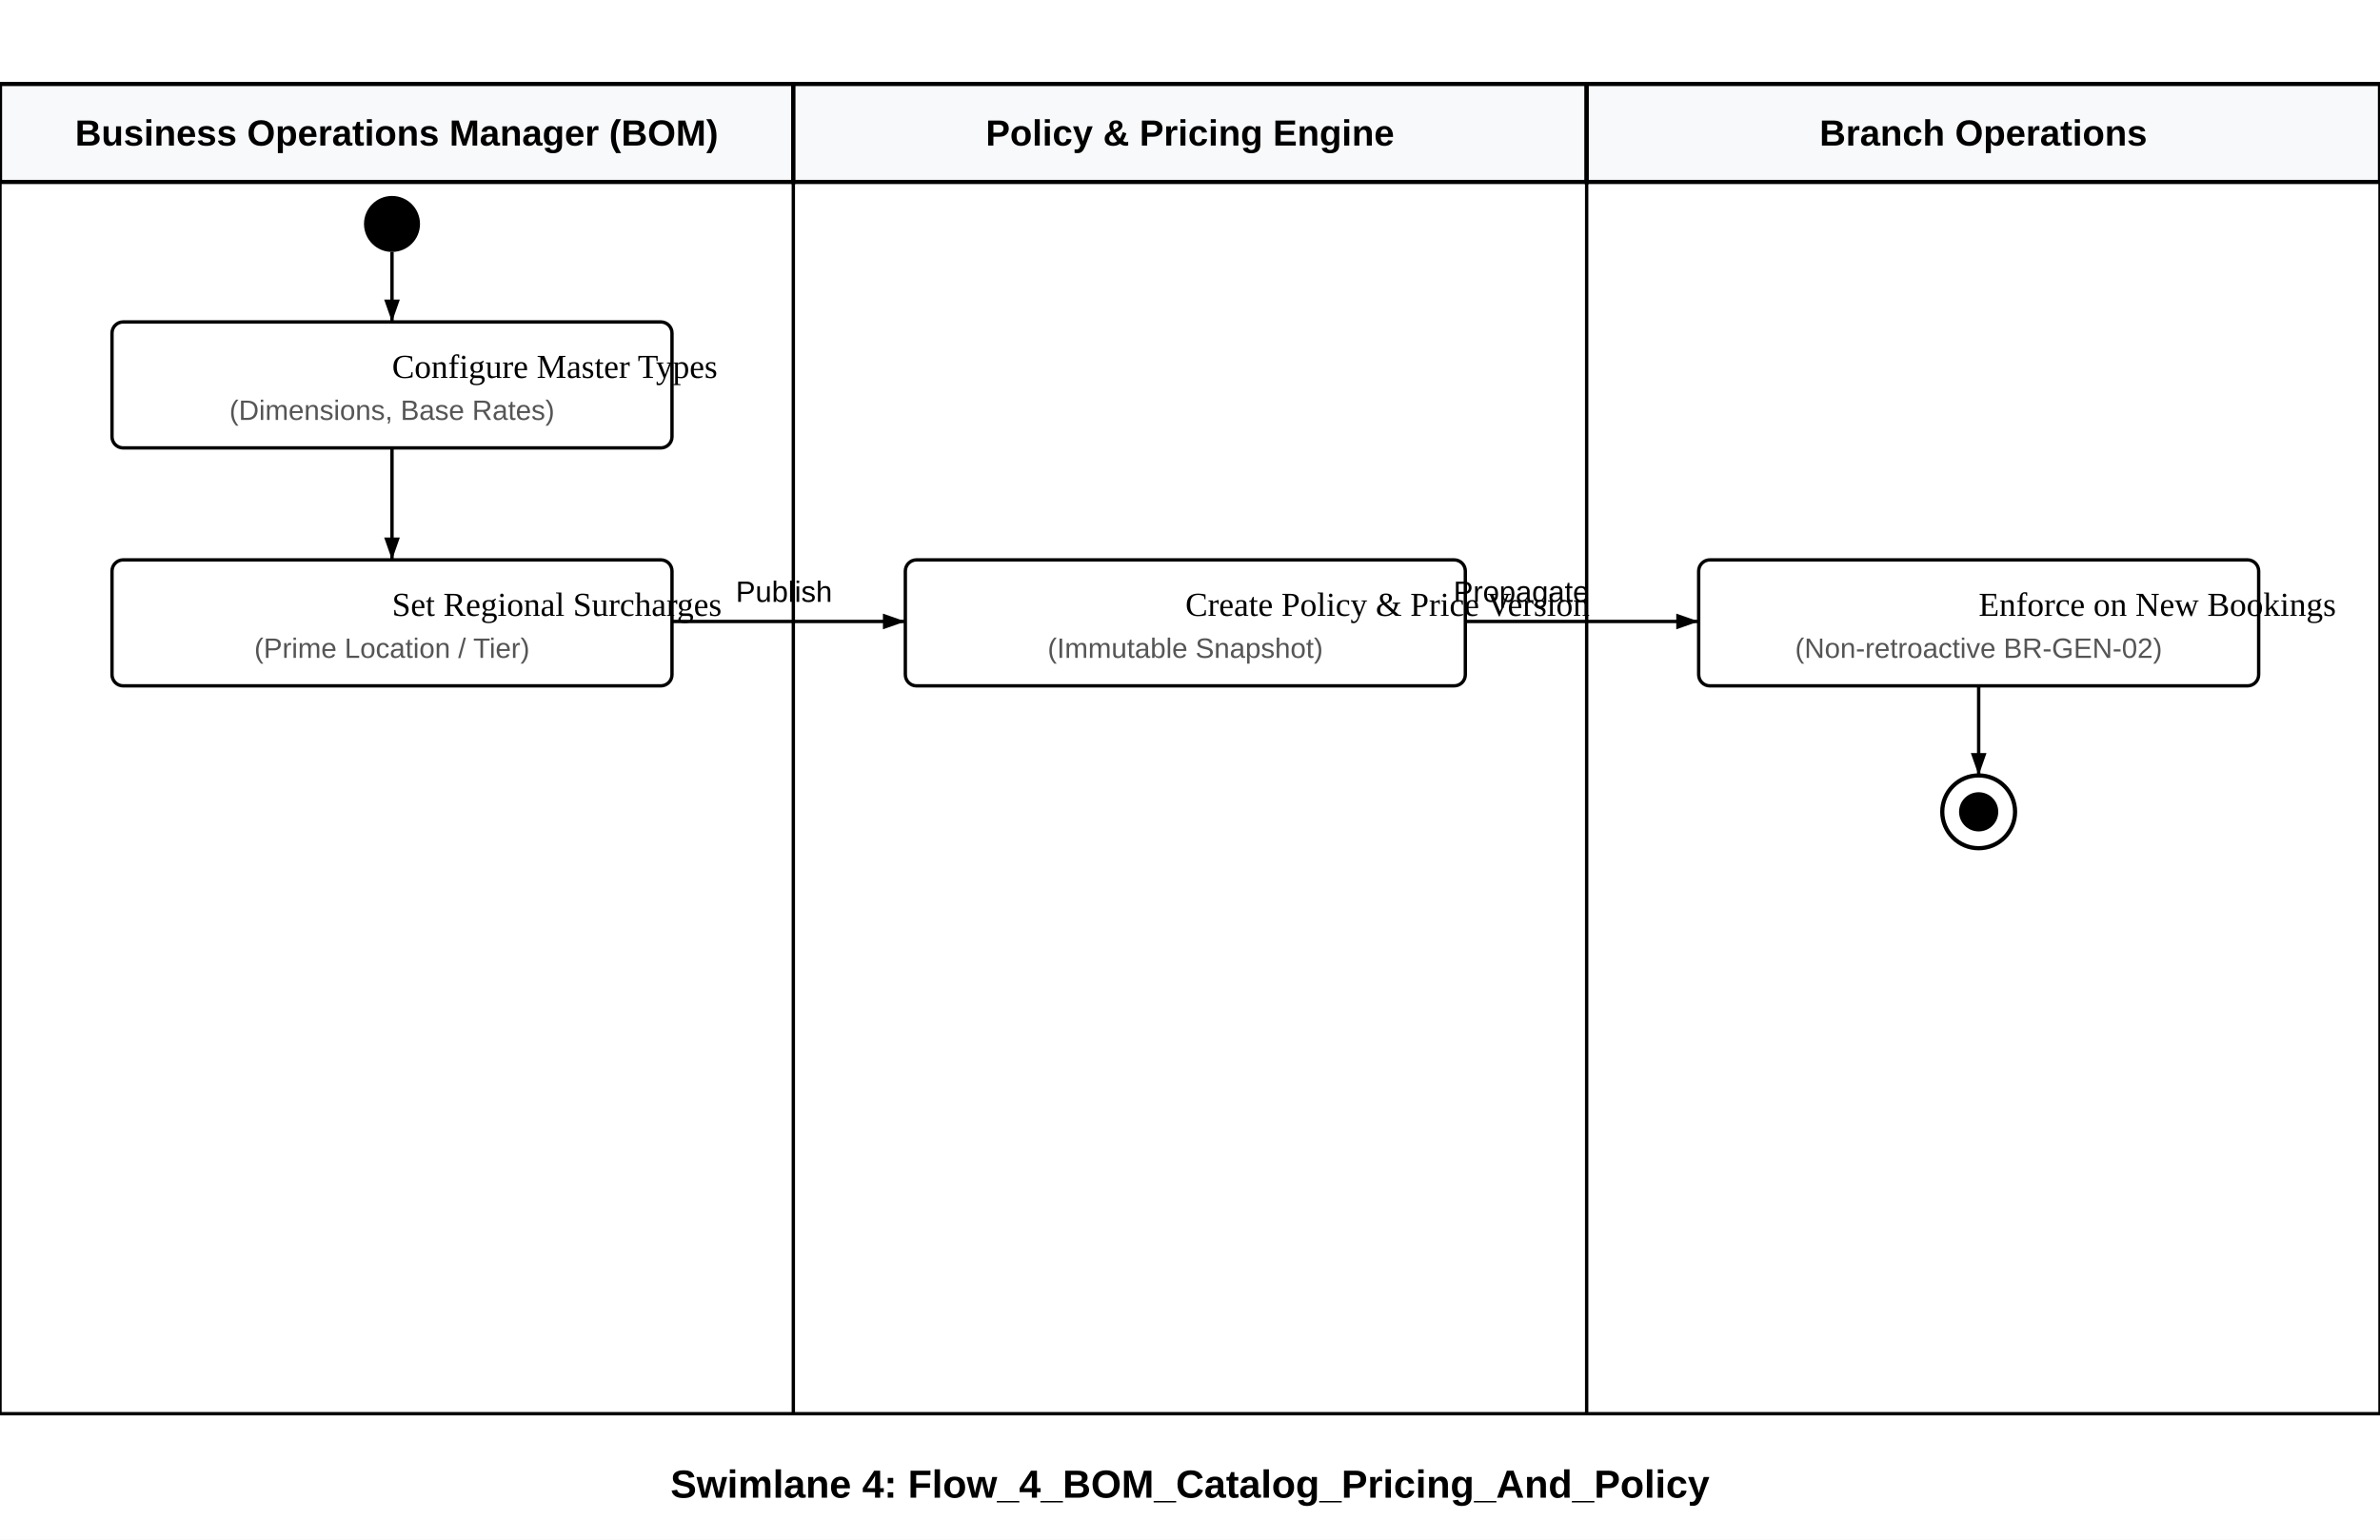
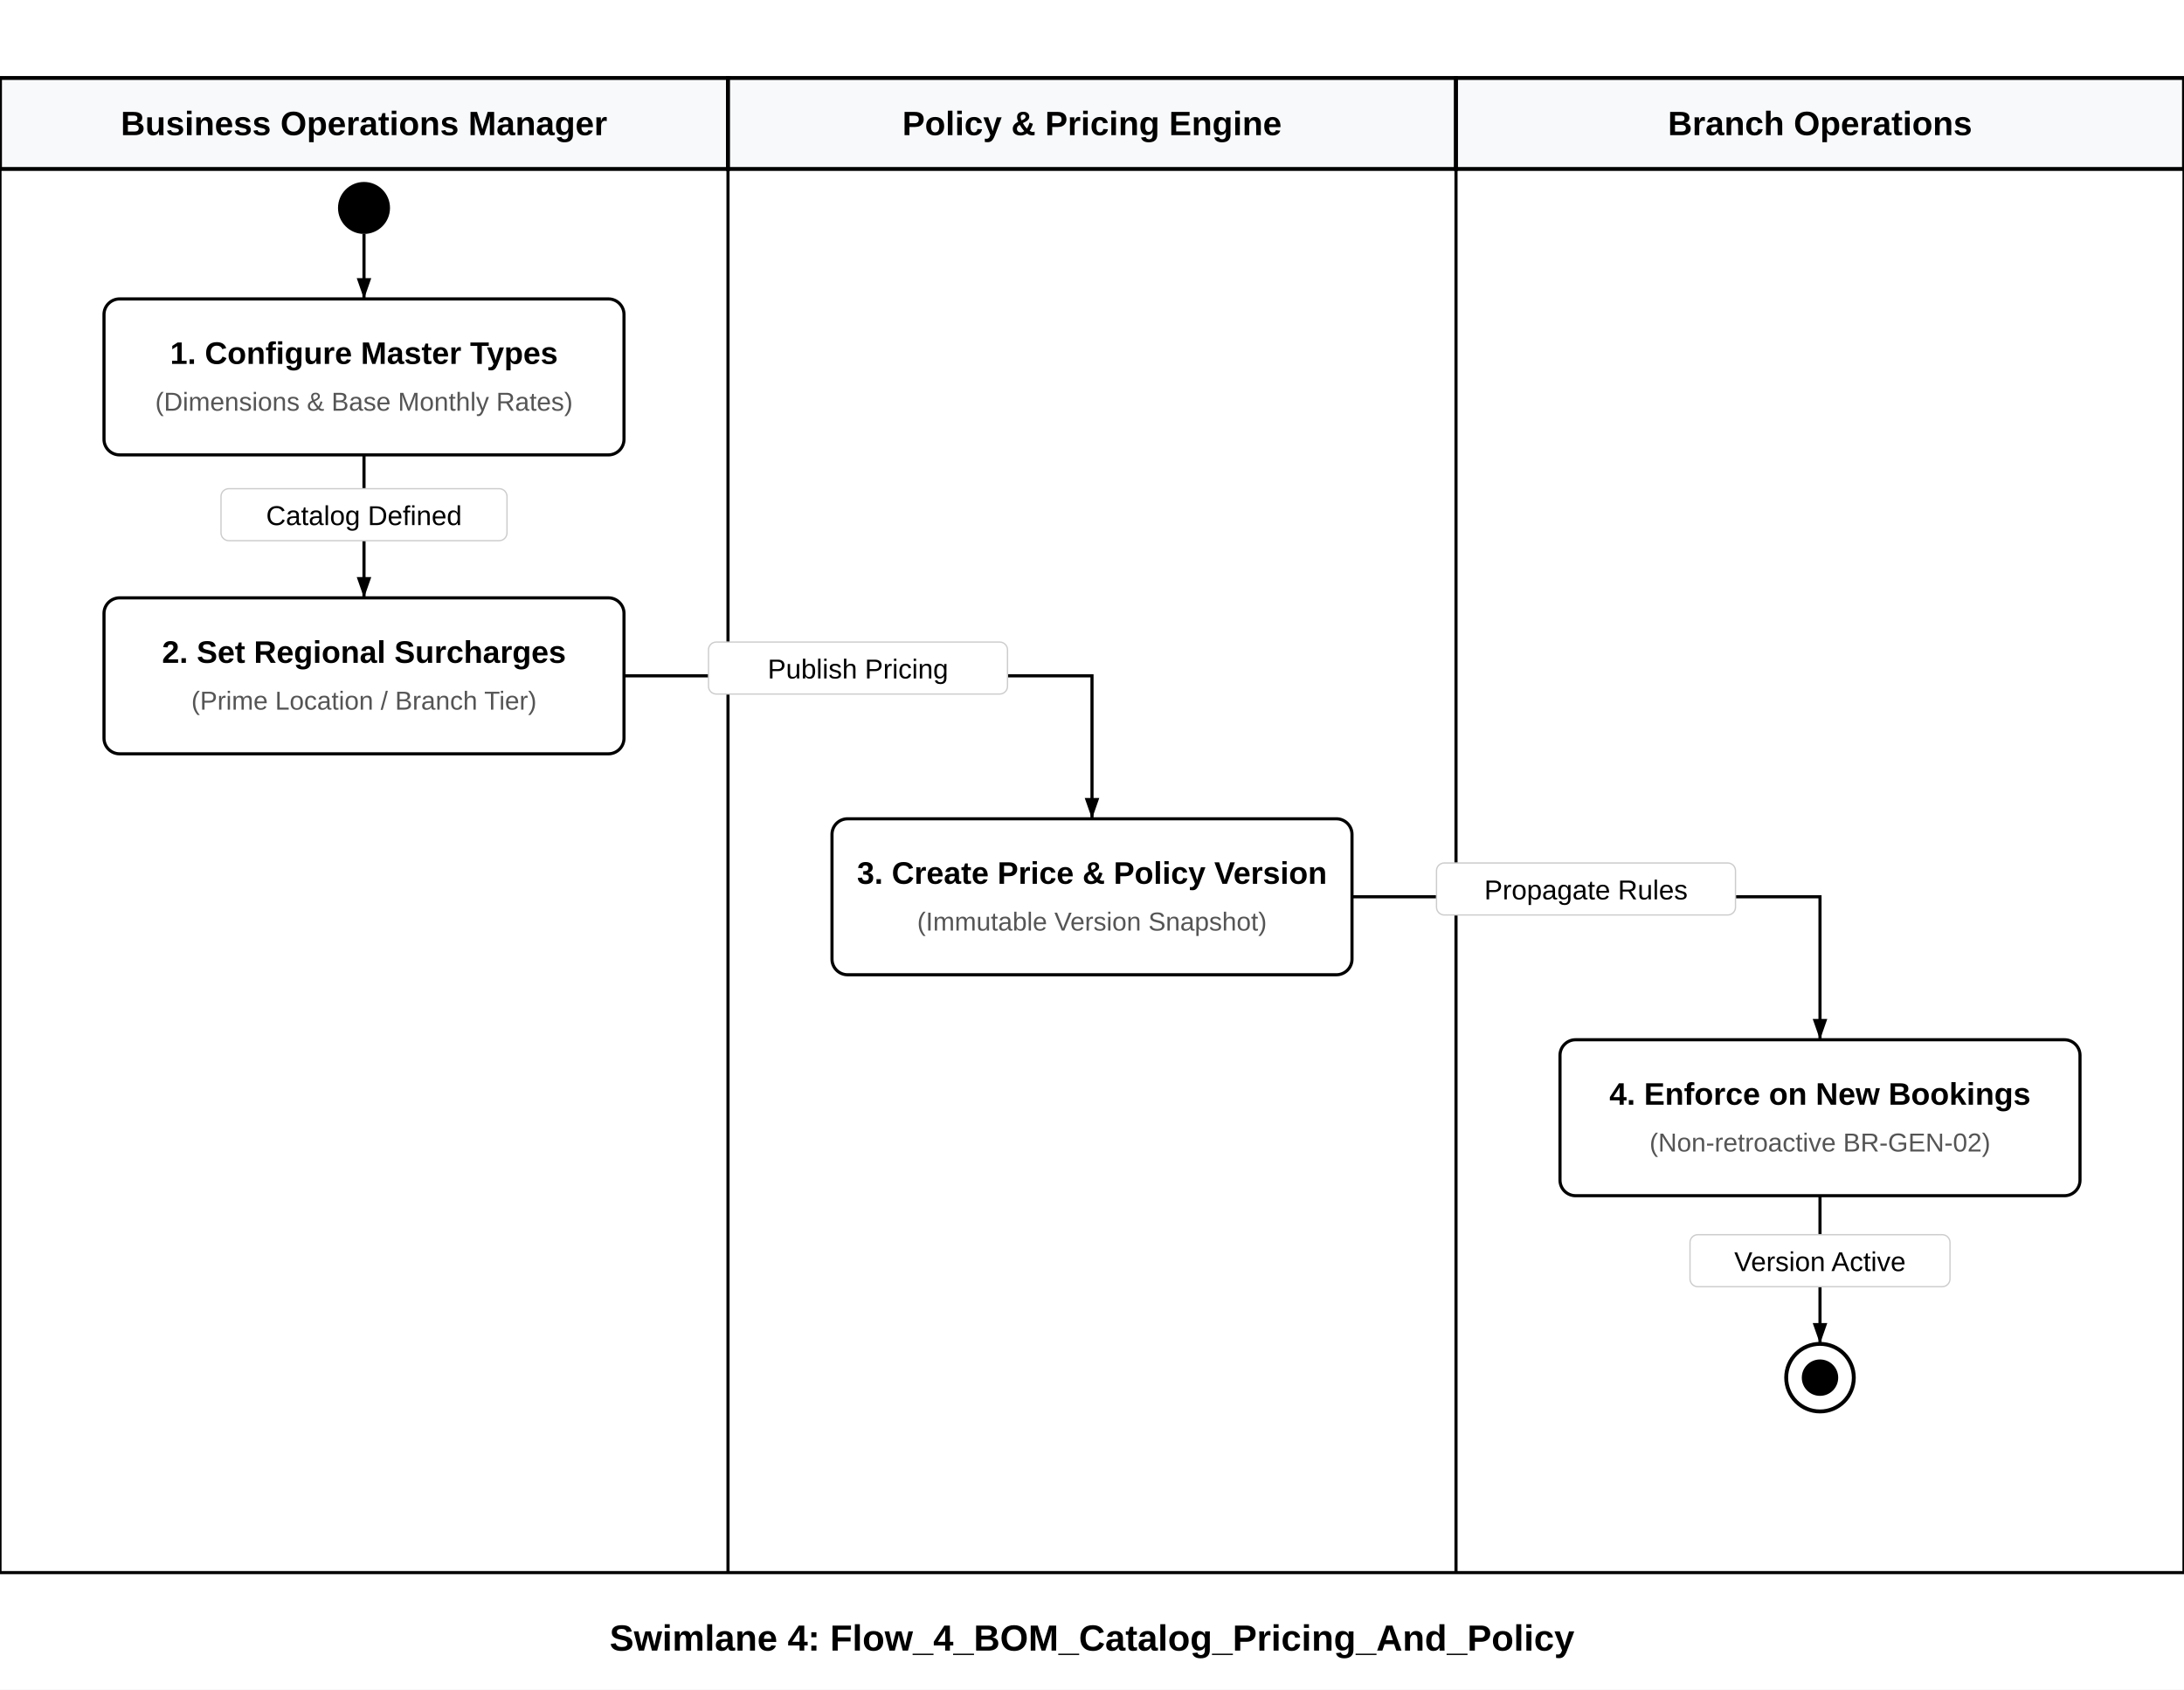
- <svg xmlns="http://www.w3.org/2000/svg" viewBox="0 0 850 550" width="850" height="550">
+ <svg xmlns="http://www.w3.org/2000/svg" viewBox="0 0 840 650" width="840" height="650">
  <style>
    .lane-title { font-family: Arial, sans-serif; font-size: 13px; font-weight: bold; text-anchor: middle; fill: #000000; }
    .act-title { font-family: Arial, sans-serif; font-size: 12px; font-weight: bold; text-anchor: middle; fill: #000000; }
    .act-desc { font-family: Arial, sans-serif; font-size: 10px; text-anchor: middle; fill: #555555; }
    .edge-label { font-family: Arial, sans-serif; font-size: 10.5px; fill: #000000; text-anchor: middle; }
    .caption { font-family: Arial, sans-serif; font-size: 14px; font-weight: bold; text-anchor: middle; fill: #000000; }
  </style>
  <defs>
    <marker id="arrow" viewBox="0 0 10 10" refX="10" refY="5" markerWidth="8" markerHeight="8" orient="auto" markerUnits="userSpaceOnUse">
      <path d="M 0 1.5 L 10 5 L 0 8.5 z" fill="#000000" />
    </marker>
  </defs>
-   <rect width="850" height="550" fill="#ffffff" />
-   <rect x="0" y="30" width="283.333" height="35" stroke="#000000" stroke-width="1.5" fill="#f8f9fa" />
-   <text x="141.667" y="52" class="lane-title">Business Operations Manager (BOM)</text>
-   <rect x="283.333" y="30" width="283.333" height="35" stroke="#000000" stroke-width="1.5" fill="#f8f9fa" />
-   <text x="425" y="52" class="lane-title">Policy &amp; Pricing Engine</text>
-   <rect x="566.667" y="30" width="283.333" height="35" stroke="#000000" stroke-width="1.5" fill="#f8f9fa" />
-   <text x="708.333" y="52" class="lane-title">Branch Operations</text>
-   <line x1="0" y1="30" x2="0" y2="505" stroke="#000000" stroke-width="1.2" />
-   <line x1="283.333" y1="30" x2="283.333" y2="505" stroke="#000000" stroke-width="1.2" />
-   <line x1="566.667" y1="30" x2="566.667" y2="505" stroke="#000000" stroke-width="1.2" />
-   <line x1="850" y1="30" x2="850" y2="505" stroke="#000000" stroke-width="1.2" />
-   <line x1="0" y1="505" x2="850" y2="505" stroke="#000000" stroke-width="1.2" />
+   <rect width="840" height="650" fill="#ffffff" />
+   <rect x="0" y="30" width="280" height="35" stroke="#000000" stroke-width="1.5" fill="#f8f9fa" />
+   <text x="140" y="52" class="lane-title">Business Operations Manager</text>
+   <rect x="280" y="30" width="280" height="35" stroke="#000000" stroke-width="1.5" fill="#f8f9fa" />
+   <text x="420" y="52" class="lane-title">Policy &amp; Pricing Engine</text>
+   <rect x="560" y="30" width="280" height="35" stroke="#000000" stroke-width="1.5" fill="#f8f9fa" />
+   <text x="700" y="52" class="lane-title">Branch Operations</text>
+   <line x1="0" y1="30" x2="0" y2="605" stroke="#000000" stroke-width="1.2" />
+   <line x1="280" y1="30" x2="280" y2="605" stroke="#000000" stroke-width="1.2" />
+   <line x1="560" y1="30" x2="560" y2="605" stroke="#000000" stroke-width="1.2" />
+   <line x1="840" y1="30" x2="840" y2="605" stroke="#000000" stroke-width="1.2" />
+   <line x1="0" y1="605" x2="840" y2="605" stroke="#000000" stroke-width="1.2" />
  <circle cx="140" cy="80" r="10" fill="#000000" />
  <path d="M 140 90 L 140 115" stroke="#000000" stroke-width="1.2" fill="none" marker-end="url(#arrow)" />
-   <rect x="40" y="115" width="200" height="45" rx="4" ry="4" stroke="#000000" stroke-width="1.2" fill="#ffffff" />
-   <text x="140" y="135" class="act-text">Configure Master Types</text>
-   <text x="140" y="150" class="act-desc">(Dimensions, Base Rates)</text>
-   <path d="M 140 160 L 140 200" stroke="#000000" stroke-width="1.2" fill="none" marker-end="url(#arrow)" />
-   <rect x="40" y="200" width="200" height="45" rx="4" ry="4" stroke="#000000" stroke-width="1.2" fill="#ffffff" />
-   <text x="140" y="220" class="act-text">Set Regional Surcharges</text>
-   <text x="140" y="235" class="act-desc">(Prime Location / Tier)</text>
-   <path d="M 240 222 L 323.333 222" stroke="#000000" stroke-width="1.2" fill="none" marker-end="url(#arrow)" />
-   <text x="280" y="215" class="edge-label">Publish</text>
-   <rect x="323.333" y="200" width="200" height="45" rx="4" ry="4" stroke="#000000" stroke-width="1.2" fill="#ffffff" />
-   <text x="423.333" y="220" class="act-text">Create Policy &amp; Price Version</text>
-   <text x="423.333" y="235" class="act-desc">(Immutable Snapshot)</text>
-   <path d="M 523.333 222 L 606.667 222" stroke="#000000" stroke-width="1.2" fill="none" marker-end="url(#arrow)" />
-   <text x="543.333" y="215" class="edge-label">Propagate</text>
-   <rect x="606.667" y="200" width="200" height="45" rx="4" ry="4" stroke="#000000" stroke-width="1.2" fill="#ffffff" />
-   <text x="706.667" y="220" class="act-text">Enforce on New Bookings</text>
-   <text x="706.667" y="235" class="act-desc">(Non-retroactive BR-GEN-02)</text>
-   <circle cx="706.667" cy="290" r="13" stroke="#000000" stroke-width="1.5" fill="#ffffff" />
-   <circle cx="706.667" cy="290" r="7" fill="#000000" />
-   <path d="M 706.667 245 L 706.667 277" stroke="#000000" stroke-width="1.2" fill="none" marker-end="url(#arrow)" />
-   <text x="425" y="535" class="caption">Swimlane 4: Flow_4_BOM_Catalog_Pricing_And_Policy</text>
+   <rect x="40" y="115" width="200" height="60" rx="6" ry="6" stroke="#000000" stroke-width="1.2" fill="#ffffff" />
+   <text x="140" y="140" class="act-title">1. Configure Master Types</text>
+   <text x="140" y="158" class="act-desc">(Dimensions &amp; Base Monthly Rates)</text>
+   <path d="M 140 175 L 140 230" stroke="#000000" stroke-width="1.2" fill="none" marker-end="url(#arrow)" />
+   <rect x="85" y="188" width="110" height="20" fill="#ffffff" stroke="#cccccc" stroke-width="0.5" rx="3" ry="3" />
+   <text x="140" y="202" class="edge-label">Catalog Defined</text>
+   <rect x="40" y="230" width="200" height="60" rx="6" ry="6" stroke="#000000" stroke-width="1.2" fill="#ffffff" />
+   <text x="140" y="255" class="act-title">2. Set Regional Surcharges</text>
+   <text x="140" y="273" class="act-desc">(Prime Location / Branch Tier)</text>
+   <path d="M 240 260 L 420 260 L 420 315" stroke="#000000" stroke-width="1.2" fill="none" marker-end="url(#arrow)" />
+   <rect x="272.5" y="247" width="115" height="20" fill="#ffffff" stroke="#cccccc" stroke-width="0.5" rx="3" ry="3" />
+   <text x="330" y="261" class="edge-label">Publish Pricing</text>
+   <rect x="320" y="315" width="200" height="60" rx="6" ry="6" stroke="#000000" stroke-width="1.2" fill="#ffffff" />
+   <text x="420" y="340" class="act-title">3. Create Price &amp; Policy Version</text>
+   <text x="420" y="358" class="act-desc">(Immutable Version Snapshot)</text>
+   <path d="M 520 345 L 700 345 L 700 400" stroke="#000000" stroke-width="1.2" fill="none" marker-end="url(#arrow)" />
+   <rect x="552.5" y="332" width="115" height="20" fill="#ffffff" stroke="#cccccc" stroke-width="0.5" rx="3" ry="3" />
+   <text x="610" y="346" class="edge-label">Propagate Rules</text>
+   <rect x="600" y="400" width="200" height="60" rx="6" ry="6" stroke="#000000" stroke-width="1.2" fill="#ffffff" />
+   <text x="700" y="425" class="act-title">4. Enforce on New Bookings</text>
+   <text x="700" y="443" class="act-desc">(Non-retroactive BR-GEN-02)</text>
+   <circle cx="700" cy="530" r="13" stroke="#000000" stroke-width="1.5" fill="#ffffff" />
+   <circle cx="700" cy="530" r="7" fill="#000000" />
+   <path d="M 700 460 L 700 517" stroke="#000000" stroke-width="1.2" fill="none" marker-end="url(#arrow)" />
+   <rect x="650" y="475" width="100" height="20" fill="#ffffff" stroke="#cccccc" stroke-width="0.5" rx="3" ry="3" />
+   <text x="700" y="489" class="edge-label">Version Active</text>
+   <text x="420" y="635" class="caption">Swimlane 4: Flow_4_BOM_Catalog_Pricing_And_Policy</text>
</svg>
